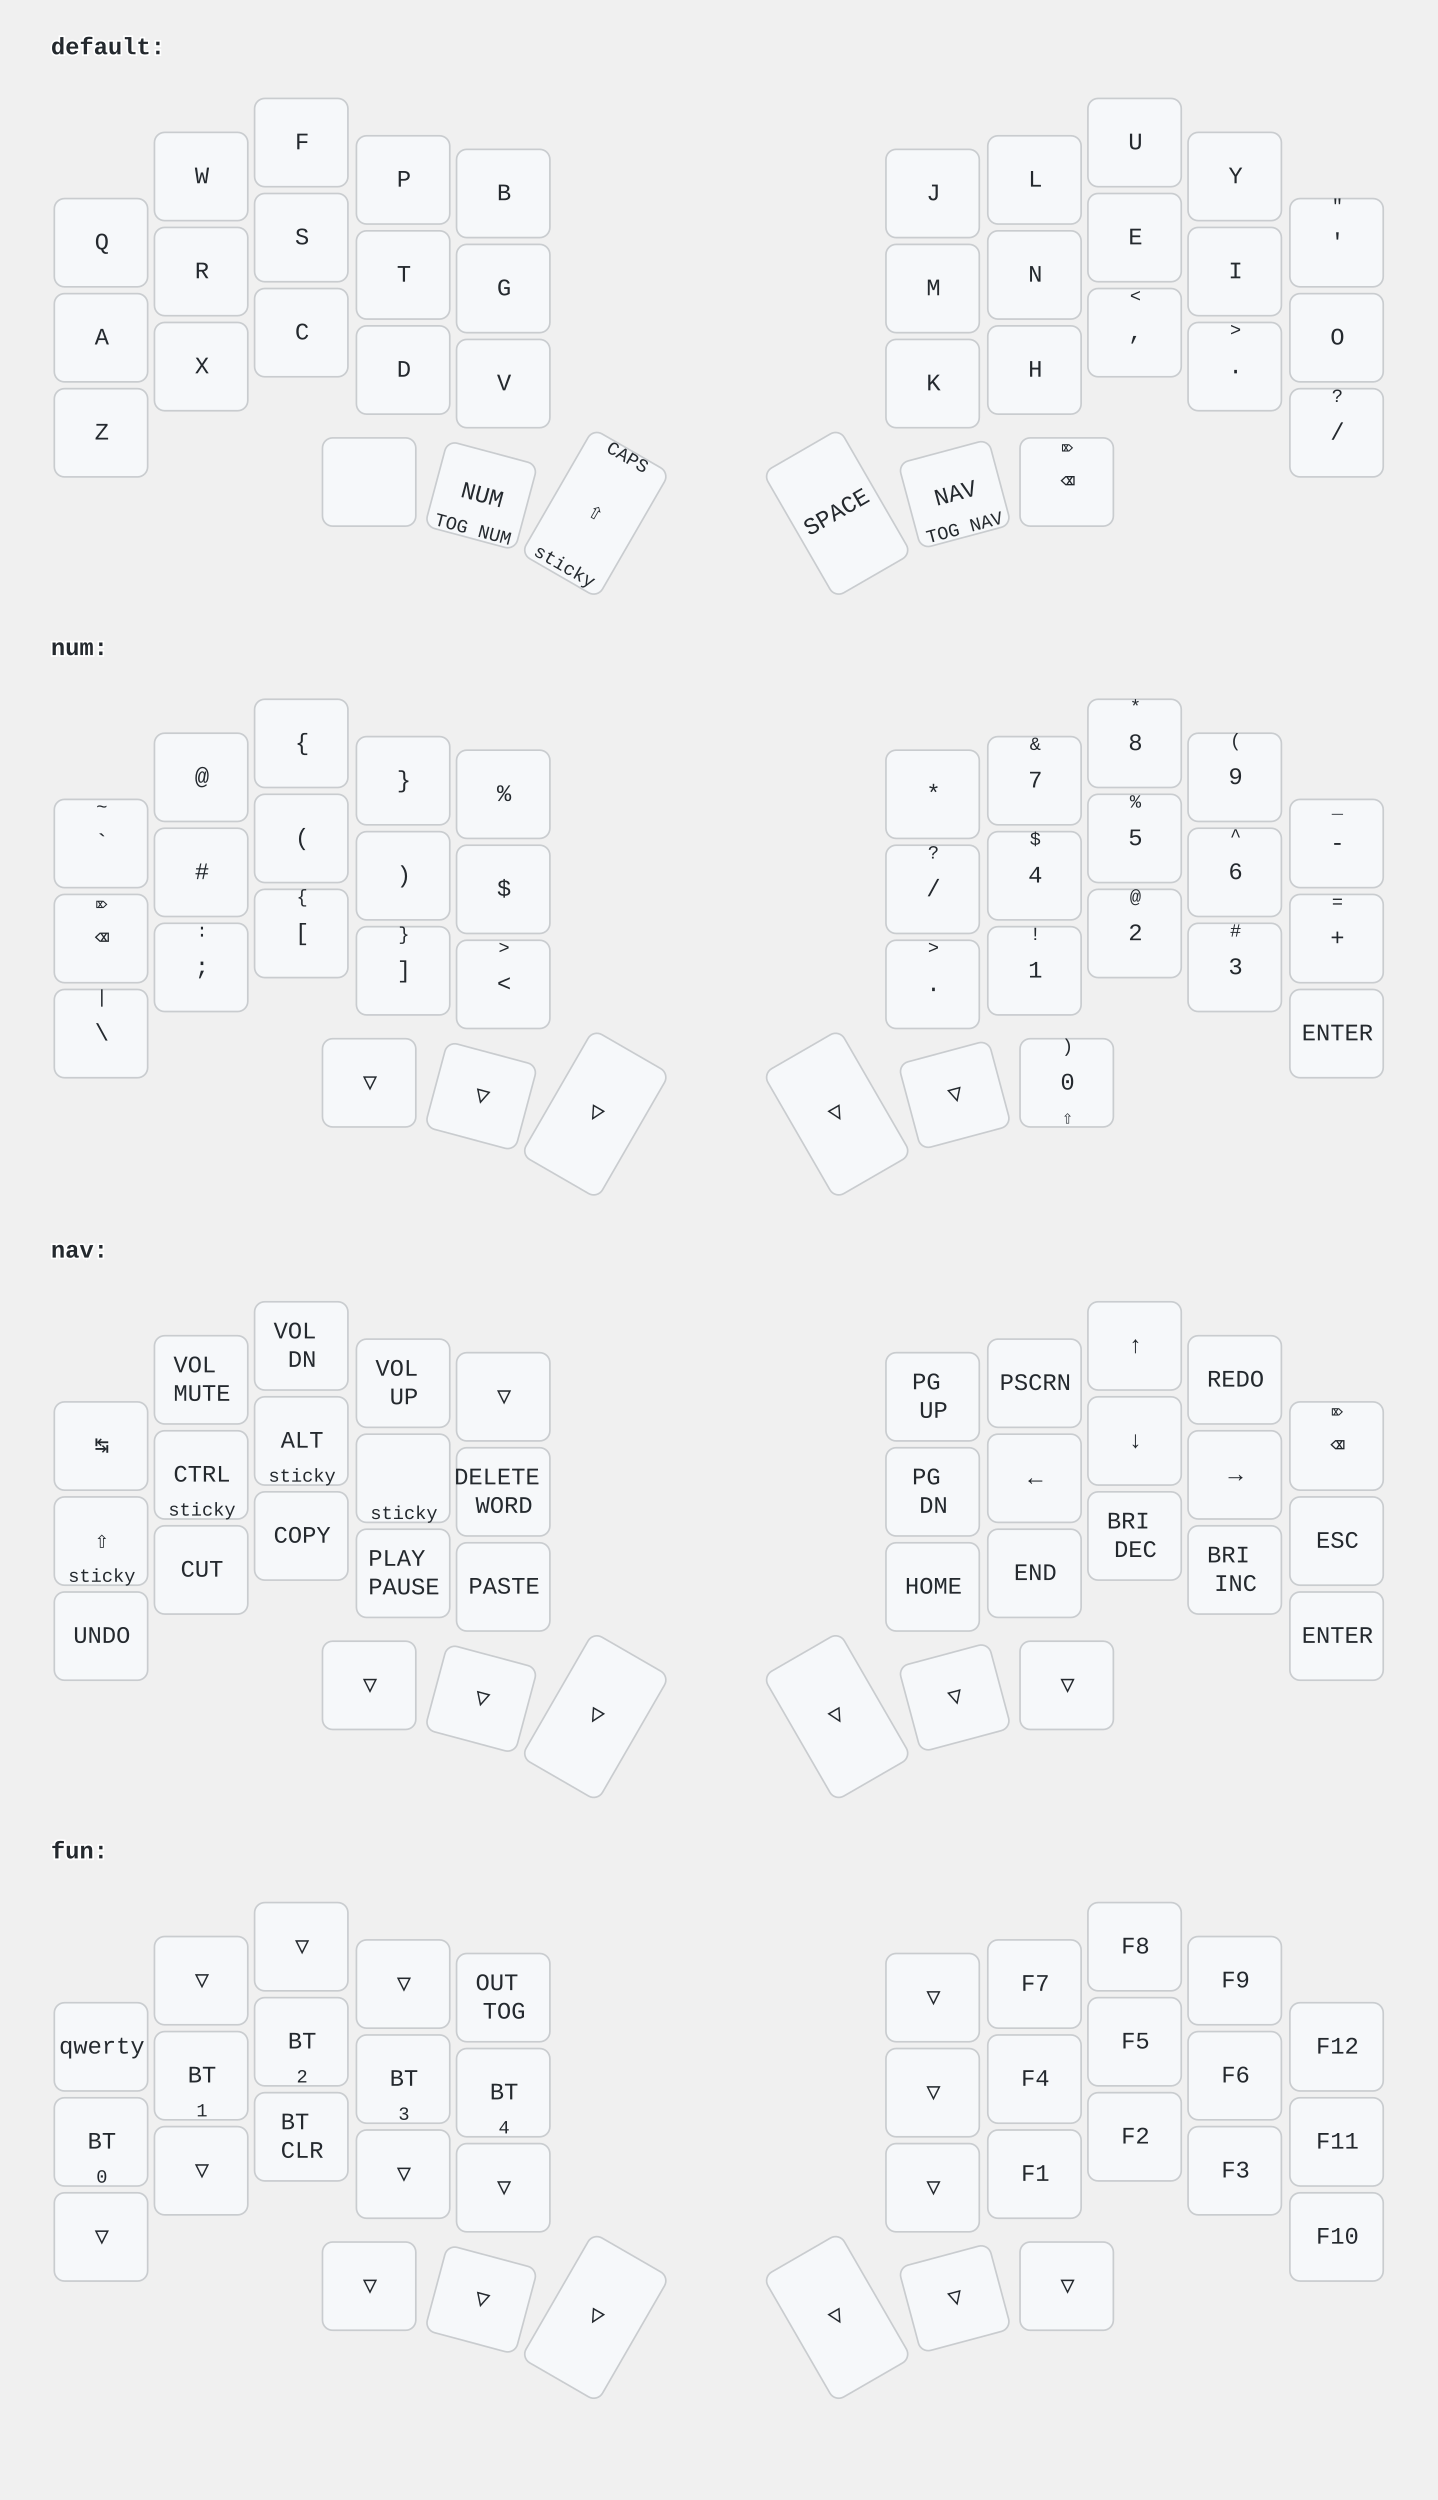
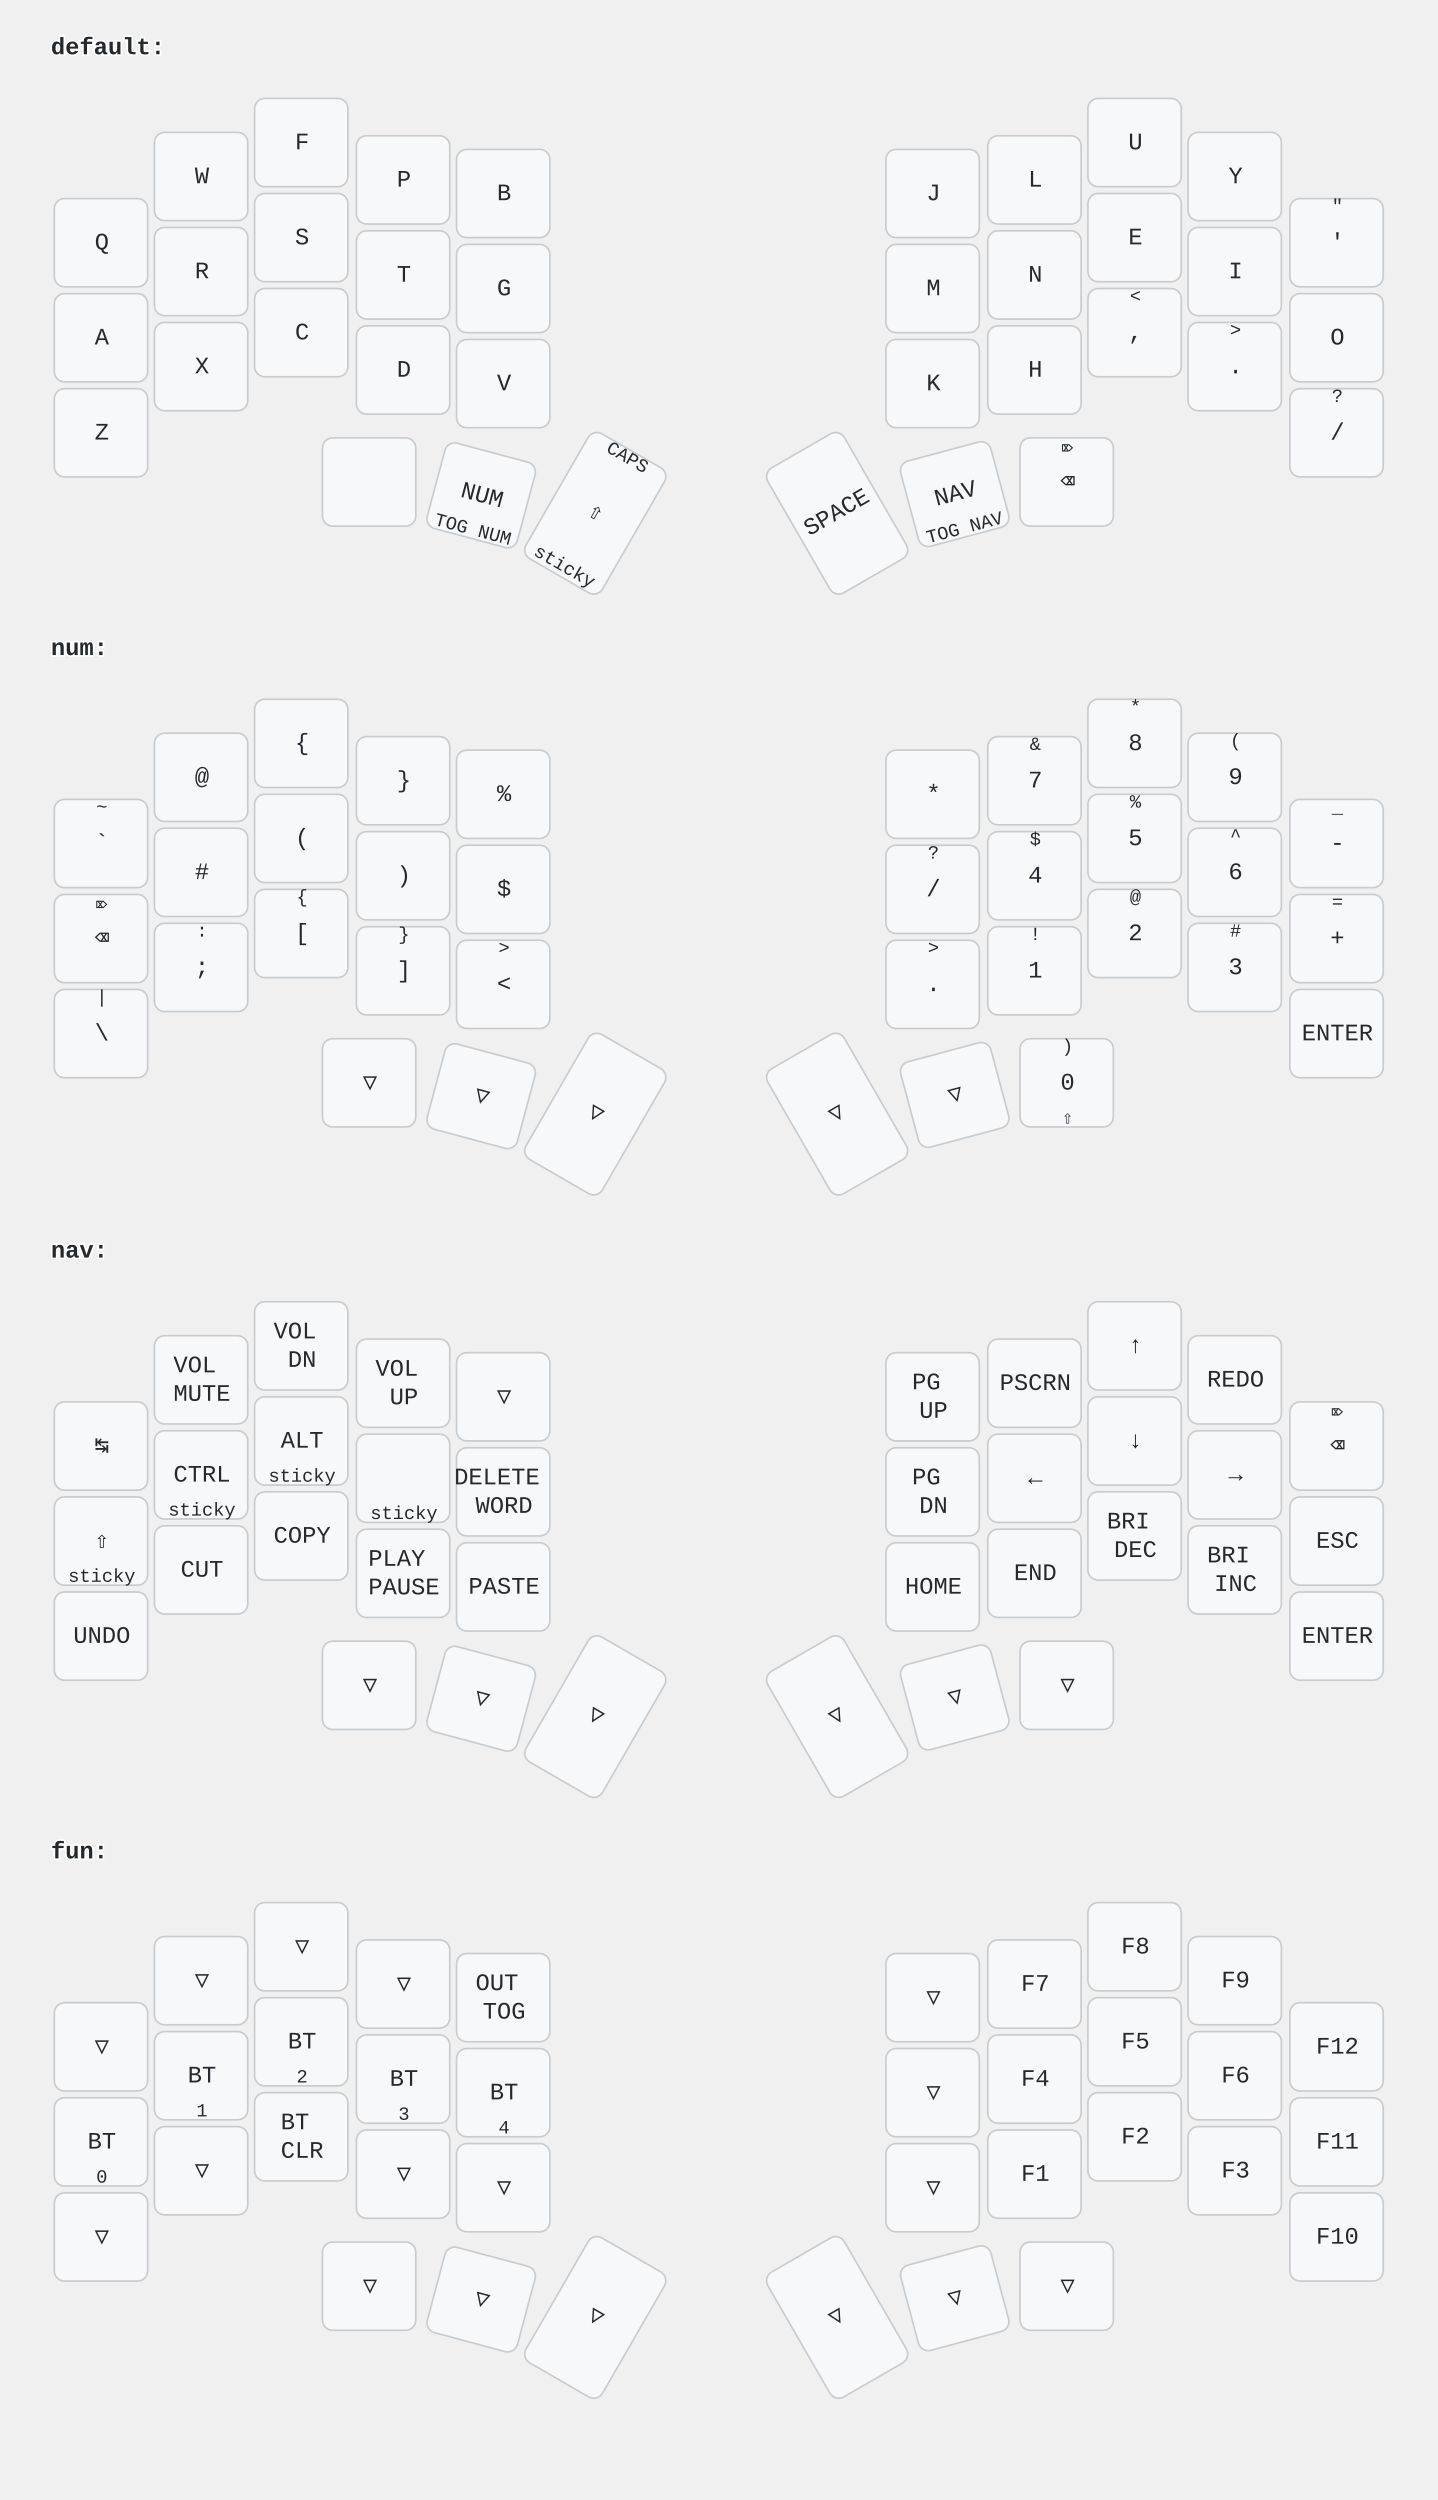
<svg xmlns="http://www.w3.org/2000/svg" xmlns:xlink="http://www.w3.org/1999/xlink" width="847" height="1473" viewBox="0 0 847 1473" class="keymap">
  <defs>/* start glyphs */
<svg id="mdil:menu">
      <svg id="mdil-menu" viewBox="0 0 24 24">
        <path d="M3,8V7H20V8H3M20,12V13H3V12H20M3,17H20V18H3V17Z" />
      </svg>
    </svg>
  </defs>/* end glyphs */
<style>/* font and background color specifications */
svg {
    font-family: SFMono-Regular,Consolas,Liberation Mono,Menlo,monospace;
    font-size: 14px;
    font-kerning: normal;
    text-rendering: optimizeLegibility;
    fill: #24292e;
}

/* default key styling */
rect {
    fill: #f6f8fa;
    stroke: #c9cccf;
    stroke-width: 1;
}

/* color accent for combo boxes */
rect.combo {
    fill: #cdf;
}

/* color accent for held keys */
rect.held, rect.combo.held {
    fill: #fdd;
}

/* color accent for ghost (optional) keys */
rect.ghost, rect.combo.ghost {
    fill: #ddd;
}

text {
    text-anchor: middle;
    dominant-baseline: middle;
}

/* styling for layer labels */
text.label {
    font-weight: bold;
    text-anchor: start;
    stroke: white;
    stroke-width: 2;
    paint-order: stroke;
}

/* styling for combo tap, and key hold/shifted label text */
text.combo, text.hold, text.shifted {
    font-size: 11px;
}

text.hold {
    text-anchor: middle;
    dominant-baseline: auto;
}

text.shifted {
    text-anchor: middle;
    dominant-baseline: hanging;
}

/* styling for hold/shifted label text in combo box */
text.combo.hold, text.combo.shifted {
    font-size: 8px;
}

/* styling for combo dendrons */
path {
    stroke-width: 1;
    stroke: gray;
    fill: none;
}
</style>
  <g transform="translate(30, 0)" class="layer-default">
    <text x="0" y="28" class="label">default:</text>
    <g transform="translate(0, 56)">
      <g transform="translate(30, 87)" class="key keypos-0">
        <rect rx="6" ry="6" x="-28" y="-26" width="55" height="52" class="key" />
        <text x="0" y="0" class="key tap">Q</text>
      </g>
      <g transform="translate(89, 48)" class="key keypos-1">
        <rect rx="6" ry="6" x="-28" y="-26" width="55" height="52" class="key" />
        <text x="0" y="0" class="key tap">W</text>
      </g>
      <g transform="translate(148, 28)" class="key keypos-2">
        <rect rx="6" ry="6" x="-28" y="-26" width="55" height="52" class="key" />
        <text x="0" y="0" class="key tap">F</text>
      </g>
      <g transform="translate(208, 50)" class="key keypos-3">
        <rect rx="6" ry="6" x="-28" y="-26" width="55" height="52" class="key" />
        <text x="0" y="0" class="key tap">P</text>
      </g>
      <g transform="translate(267, 58)" class="key keypos-4">
        <rect rx="6" ry="6" x="-28" y="-26" width="55" height="52" class="key" />
        <text x="0" y="0" class="key tap">B</text>
      </g>
      <g transform="translate(520, 58)" class="key keypos-5">
        <rect rx="6" ry="6" x="-28" y="-26" width="55" height="52" class="key" />
        <text x="0" y="0" class="key tap">J</text>
      </g>
      <g transform="translate(580, 50)" class="key keypos-6">
        <rect rx="6" ry="6" x="-28" y="-26" width="55" height="52" class="key" />
        <text x="0" y="0" class="key tap">L</text>
      </g>
      <g transform="translate(639, 28)" class="key keypos-7">
        <rect rx="6" ry="6" x="-28" y="-26" width="55" height="52" class="key" />
        <text x="0" y="0" class="key tap">U</text>
      </g>
      <g transform="translate(698, 48)" class="key keypos-8">
        <rect rx="6" ry="6" x="-28" y="-26" width="55" height="52" class="key" />
        <text x="0" y="0" class="key tap">Y</text>
      </g>
      <g transform="translate(758, 87)" class="key keypos-9">
        <rect rx="6" ry="6" x="-28" y="-26" width="55" height="52" class="key" />
        <text x="0" y="0" class="key tap">'</text>
        <text x="0" y="-24" class="key shifted">"</text>
      </g>
      <g transform="translate(30, 143)" class="key keypos-10">
        <rect rx="6" ry="6" x="-28" y="-26" width="55" height="52" class="key" />
        <text x="0" y="0" class="key tap">A</text>
      </g>
      <g transform="translate(89, 104)" class="key keypos-11">
        <rect rx="6" ry="6" x="-28" y="-26" width="55" height="52" class="key" />
        <text x="0" y="0" class="key tap">R</text>
      </g>
      <g transform="translate(148, 84)" class="key keypos-12">
        <rect rx="6" ry="6" x="-28" y="-26" width="55" height="52" class="key" />
        <text x="0" y="0" class="key tap">S</text>
      </g>
      <g transform="translate(208, 106)" class="key keypos-13">
        <rect rx="6" ry="6" x="-28" y="-26" width="55" height="52" class="key" />
        <text x="0" y="0" class="key tap">T</text>
      </g>
      <g transform="translate(267, 114)" class="key keypos-14">
        <rect rx="6" ry="6" x="-28" y="-26" width="55" height="52" class="key" />
        <text x="0" y="0" class="key tap">G</text>
      </g>
      <g transform="translate(520, 114)" class="key keypos-15">
        <rect rx="6" ry="6" x="-28" y="-26" width="55" height="52" class="key" />
        <text x="0" y="0" class="key tap">M</text>
      </g>
      <g transform="translate(580, 106)" class="key keypos-16">
        <rect rx="6" ry="6" x="-28" y="-26" width="55" height="52" class="key" />
        <text x="0" y="0" class="key tap">N</text>
      </g>
      <g transform="translate(639, 84)" class="key keypos-17">
        <rect rx="6" ry="6" x="-28" y="-26" width="55" height="52" class="key" />
        <text x="0" y="0" class="key tap">E</text>
      </g>
      <g transform="translate(698, 104)" class="key keypos-18">
        <rect rx="6" ry="6" x="-28" y="-26" width="55" height="52" class="key" />
        <text x="0" y="0" class="key tap">I</text>
      </g>
      <g transform="translate(758, 143)" class="key keypos-19">
        <rect rx="6" ry="6" x="-28" y="-26" width="55" height="52" class="key" />
        <text x="0" y="0" class="key tap">O</text>
      </g>
      <g transform="translate(30, 199)" class="key keypos-20">
        <rect rx="6" ry="6" x="-28" y="-26" width="55" height="52" class="key" />
        <text x="0" y="0" class="key tap">Z</text>
      </g>
      <g transform="translate(89, 160)" class="key keypos-21">
        <rect rx="6" ry="6" x="-28" y="-26" width="55" height="52" class="key" />
        <text x="0" y="0" class="key tap">X</text>
      </g>
      <g transform="translate(148, 140)" class="key keypos-22">
        <rect rx="6" ry="6" x="-28" y="-26" width="55" height="52" class="key" />
        <text x="0" y="0" class="key tap">C</text>
      </g>
      <g transform="translate(208, 162)" class="key keypos-23">
        <rect rx="6" ry="6" x="-28" y="-26" width="55" height="52" class="key" />
        <text x="0" y="0" class="key tap">D</text>
      </g>
      <g transform="translate(267, 170)" class="key keypos-24">
        <rect rx="6" ry="6" x="-28" y="-26" width="55" height="52" class="key" />
        <text x="0" y="0" class="key tap">V</text>
      </g>
      <g transform="translate(520, 170)" class="key keypos-25">
        <rect rx="6" ry="6" x="-28" y="-26" width="55" height="52" class="key" />
        <text x="0" y="0" class="key tap">K</text>
      </g>
      <g transform="translate(580, 162)" class="key keypos-26">
        <rect rx="6" ry="6" x="-28" y="-26" width="55" height="52" class="key" />
        <text x="0" y="0" class="key tap">H</text>
      </g>
      <g transform="translate(639, 140)" class="key keypos-27">
        <rect rx="6" ry="6" x="-28" y="-26" width="55" height="52" class="key" />
        <text x="0" y="0" class="key tap">,</text>
        <text x="0" y="-24" class="key shifted">&lt;</text>
      </g>
      <g transform="translate(698, 160)" class="key keypos-28">
        <rect rx="6" ry="6" x="-28" y="-26" width="55" height="52" class="key" />
        <text x="0" y="0" class="key tap">.</text>
        <text x="0" y="-24" class="key shifted">&gt;</text>
      </g>
      <g transform="translate(758, 199)" class="key keypos-29">
        <rect rx="6" ry="6" x="-28" y="-26" width="55" height="52" class="key" />
        <text x="0" y="0" class="key tap">/</text>
        <text x="0" y="-24" class="key shifted">?</text>
      </g>
      <g transform="translate(188, 228)" class="key keypos-30">
        <rect rx="6" ry="6" x="-28" y="-26" width="55" height="52" class="key" />
        <use href="#mdil:menu" xlink:href="#mdil:menu" x="-7" y="-7" height="14" width="14.0" class="key tap glyph mdil:menu" />
      </g>
      <g transform="translate(254, 236) rotate(15.0)" class="key keypos-31">
        <rect rx="6" ry="6" x="-28" y="-26" width="55" height="52" class="key" />
        <text x="0" y="0" class="key tap">NUM</text>
        <text x="0" y="24" class="key hold">TOG NUM</text>
      </g>
      <g transform="translate(321, 246) rotate(30.0)" class="key keypos-32">
        <rect rx="6" ry="6" x="-26" y="-42" width="52" height="85" class="key" />
        <text x="0" y="0" class="key tap">⇧</text>
        <text x="0" y="40" class="key hold">sticky</text>
        <text x="0" y="-40" class="key shifted">CAPS</text>
      </g>
      <g transform="translate(463, 246) rotate(-30.0)" class="key keypos-33">
        <rect rx="6" ry="6" x="-26" y="-42" width="52" height="85" class="key" />
        <text x="0" y="0" class="key tap">SPACE</text>
      </g>
      <g transform="translate(533, 235) rotate(-15.0)" class="key keypos-34">
        <rect rx="6" ry="6" x="-28" y="-26" width="55" height="52" class="key" />
        <text x="0" y="0" class="key tap">NAV</text>
        <text x="0" y="24" class="key hold">TOG NAV</text>
      </g>
      <g transform="translate(599, 228)" class="key keypos-35">
        <rect rx="6" ry="6" x="-28" y="-26" width="55" height="52" class="key" />
        <text x="0" y="0" class="key tap">⌫</text>
        <text x="0" y="-24" class="key shifted">⌦</text>
      </g>
    </g>
  </g>
  <g transform="translate(30, 354)" class="layer-num">
    <text x="0" y="28" class="label">num:</text>
    <g transform="translate(0, 56)">
      <g transform="translate(30, 87)" class="key keypos-0">
        <rect rx="6" ry="6" x="-28" y="-26" width="55" height="52" class="key" />
        <text x="0" y="0" class="key tap">`</text>
        <text x="0" y="-24" class="key shifted">~</text>
      </g>
      <g transform="translate(89, 48)" class="key keypos-1">
        <rect rx="6" ry="6" x="-28" y="-26" width="55" height="52" class="key" />
        <text x="0" y="0" class="key tap">@</text>
      </g>
      <g transform="translate(148, 28)" class="key keypos-2">
        <rect rx="6" ry="6" x="-28" y="-26" width="55" height="52" class="key" />
        <text x="0" y="0" class="key tap">{</text>
      </g>
      <g transform="translate(208, 50)" class="key keypos-3">
        <rect rx="6" ry="6" x="-28" y="-26" width="55" height="52" class="key" />
        <text x="0" y="0" class="key tap">}</text>
      </g>
      <g transform="translate(267, 58)" class="key keypos-4">
        <rect rx="6" ry="6" x="-28" y="-26" width="55" height="52" class="key" />
        <text x="0" y="0" class="key tap">%</text>
      </g>
      <g transform="translate(520, 58)" class="key keypos-5">
        <rect rx="6" ry="6" x="-28" y="-26" width="55" height="52" class="key" />
        <text x="0" y="0" class="key tap">*</text>
      </g>
      <g transform="translate(580, 50)" class="key keypos-6">
        <rect rx="6" ry="6" x="-28" y="-26" width="55" height="52" class="key" />
        <text x="0" y="0" class="key tap">7</text>
        <text x="0" y="-24" class="key shifted">&amp;</text>
      </g>
      <g transform="translate(639, 28)" class="key keypos-7">
        <rect rx="6" ry="6" x="-28" y="-26" width="55" height="52" class="key" />
        <text x="0" y="0" class="key tap">8</text>
        <text x="0" y="-24" class="key shifted">*</text>
      </g>
      <g transform="translate(698, 48)" class="key keypos-8">
        <rect rx="6" ry="6" x="-28" y="-26" width="55" height="52" class="key" />
        <text x="0" y="0" class="key tap">9</text>
        <text x="0" y="-24" class="key shifted">(</text>
      </g>
      <g transform="translate(758, 87)" class="key keypos-9">
        <rect rx="6" ry="6" x="-28" y="-26" width="55" height="52" class="key" />
        <text x="0" y="0" class="key tap">-</text>
        <text x="0" y="-24" class="key shifted">_</text>
      </g>
      <g transform="translate(30, 143)" class="key keypos-10">
        <rect rx="6" ry="6" x="-28" y="-26" width="55" height="52" class="key" />
        <text x="0" y="0" class="key tap">⌫</text>
        <text x="0" y="-24" class="key shifted">⌦</text>
      </g>
      <g transform="translate(89, 104)" class="key keypos-11">
        <rect rx="6" ry="6" x="-28" y="-26" width="55" height="52" class="key" />
        <text x="0" y="0" class="key tap">#</text>
      </g>
      <g transform="translate(148, 84)" class="key keypos-12">
        <rect rx="6" ry="6" x="-28" y="-26" width="55" height="52" class="key" />
        <text x="0" y="0" class="key tap">(</text>
      </g>
      <g transform="translate(208, 106)" class="key keypos-13">
        <rect rx="6" ry="6" x="-28" y="-26" width="55" height="52" class="key" />
        <text x="0" y="0" class="key tap">)</text>
      </g>
      <g transform="translate(267, 114)" class="key keypos-14">
        <rect rx="6" ry="6" x="-28" y="-26" width="55" height="52" class="key" />
        <text x="0" y="0" class="key tap">$</text>
      </g>
      <g transform="translate(520, 114)" class="key keypos-15">
        <rect rx="6" ry="6" x="-28" y="-26" width="55" height="52" class="key" />
        <text x="0" y="0" class="key tap">/</text>
        <text x="0" y="-24" class="key shifted">?</text>
      </g>
      <g transform="translate(580, 106)" class="key keypos-16">
        <rect rx="6" ry="6" x="-28" y="-26" width="55" height="52" class="key" />
        <text x="0" y="0" class="key tap">4</text>
        <text x="0" y="-24" class="key shifted">$</text>
      </g>
      <g transform="translate(639, 84)" class="key keypos-17">
        <rect rx="6" ry="6" x="-28" y="-26" width="55" height="52" class="key" />
        <text x="0" y="0" class="key tap">5</text>
        <text x="0" y="-24" class="key shifted">%</text>
      </g>
      <g transform="translate(698, 104)" class="key keypos-18">
        <rect rx="6" ry="6" x="-28" y="-26" width="55" height="52" class="key" />
        <text x="0" y="0" class="key tap">6</text>
        <text x="0" y="-24" class="key shifted">^</text>
      </g>
      <g transform="translate(758, 143)" class="key keypos-19">
        <rect rx="6" ry="6" x="-28" y="-26" width="55" height="52" class="key" />
        <text x="0" y="0" class="key tap">+</text>
        <text x="0" y="-24" class="key shifted">=</text>
      </g>
      <g transform="translate(30, 199)" class="key keypos-20">
        <rect rx="6" ry="6" x="-28" y="-26" width="55" height="52" class="key" />
        <text x="0" y="0" class="key tap">\</text>
        <text x="0" y="-24" class="key shifted">|</text>
      </g>
      <g transform="translate(89, 160)" class="key keypos-21">
        <rect rx="6" ry="6" x="-28" y="-26" width="55" height="52" class="key" />
        <text x="0" y="0" class="key tap">;</text>
        <text x="0" y="-24" class="key shifted">:</text>
      </g>
      <g transform="translate(148, 140)" class="key keypos-22">
        <rect rx="6" ry="6" x="-28" y="-26" width="55" height="52" class="key" />
        <text x="0" y="0" class="key tap">[</text>
        <text x="0" y="-24" class="key shifted">{</text>
      </g>
      <g transform="translate(208, 162)" class="key keypos-23">
        <rect rx="6" ry="6" x="-28" y="-26" width="55" height="52" class="key" />
        <text x="0" y="0" class="key tap">]</text>
        <text x="0" y="-24" class="key shifted">}</text>
      </g>
      <g transform="translate(267, 170)" class="key keypos-24">
        <rect rx="6" ry="6" x="-28" y="-26" width="55" height="52" class="key" />
        <text x="0" y="0" class="key tap">&lt;</text>
        <text x="0" y="-24" class="key shifted">&gt;</text>
      </g>
      <g transform="translate(520, 170)" class="key keypos-25">
        <rect rx="6" ry="6" x="-28" y="-26" width="55" height="52" class="key" />
        <text x="0" y="0" class="key tap">.</text>
        <text x="0" y="-24" class="key shifted">&gt;</text>
      </g>
      <g transform="translate(580, 162)" class="key keypos-26">
        <rect rx="6" ry="6" x="-28" y="-26" width="55" height="52" class="key" />
        <text x="0" y="0" class="key tap">1</text>
        <text x="0" y="-24" class="key shifted">!</text>
      </g>
      <g transform="translate(639, 140)" class="key keypos-27">
        <rect rx="6" ry="6" x="-28" y="-26" width="55" height="52" class="key" />
        <text x="0" y="0" class="key tap">2</text>
        <text x="0" y="-24" class="key shifted">@</text>
      </g>
      <g transform="translate(698, 160)" class="key keypos-28">
        <rect rx="6" ry="6" x="-28" y="-26" width="55" height="52" class="key" />
        <text x="0" y="0" class="key tap">3</text>
        <text x="0" y="-24" class="key shifted">#</text>
      </g>
      <g transform="translate(758, 199)" class="key keypos-29">
        <rect rx="6" ry="6" x="-28" y="-26" width="55" height="52" class="key" />
        <text x="0" y="0" class="key tap">ENTER</text>
      </g>
      <g transform="translate(188, 228)" class="key trans keypos-30">
        <rect rx="6" ry="6" x="-28" y="-26" width="55" height="52" class="key trans" />
        <text x="0" y="0" class="key trans tap">▽</text>
      </g>
      <g transform="translate(254, 236) rotate(15.0)" class="key trans keypos-31">
        <rect rx="6" ry="6" x="-28" y="-26" width="55" height="52" class="key trans" />
        <text x="0" y="0" class="key trans tap">▽</text>
      </g>
      <g transform="translate(321, 246) rotate(30.0)" class="key trans keypos-32">
        <rect rx="6" ry="6" x="-26" y="-42" width="52" height="85" class="key trans" />
        <text x="0" y="0" class="key trans tap">▽</text>
      </g>
      <g transform="translate(463, 246) rotate(-30.0)" class="key trans keypos-33">
        <rect rx="6" ry="6" x="-26" y="-42" width="52" height="85" class="key trans" />
        <text x="0" y="0" class="key trans tap">▽</text>
      </g>
      <g transform="translate(533, 235) rotate(-15.0)" class="key trans keypos-34">
        <rect rx="6" ry="6" x="-28" y="-26" width="55" height="52" class="key trans" />
        <text x="0" y="0" class="key trans tap">▽</text>
      </g>
      <g transform="translate(599, 228)" class="key keypos-35">
        <rect rx="6" ry="6" x="-28" y="-26" width="55" height="52" class="key" />
        <text x="0" y="0" class="key tap">0</text>
        <text x="0" y="24" class="key hold">⇧</text>
        <text x="0" y="-24" class="key shifted">)</text>
      </g>
    </g>
  </g>
  <g transform="translate(30, 709)" class="layer-nav">
    <text x="0" y="28" class="label">nav:</text>
    <g transform="translate(0, 56)">
      <g transform="translate(30, 87)" class="key keypos-0">
        <rect rx="6" ry="6" x="-28" y="-26" width="55" height="52" class="key" />
        <text x="0" y="0" class="key tap">↹</text>
      </g>
      <g transform="translate(89, 48)" class="key keypos-1">
        <rect rx="6" ry="6" x="-28" y="-26" width="55" height="52" class="key" />
        <text x="0" y="0" class="key tap">
          <tspan x="0" dy="-0.6em">VOL</tspan>
          <tspan x="0" dy="1.2em">MUTE</tspan>
        </text>
      </g>
      <g transform="translate(148, 28)" class="key keypos-2">
        <rect rx="6" ry="6" x="-28" y="-26" width="55" height="52" class="key" />
        <text x="0" y="0" class="key tap">
          <tspan x="0" dy="-0.6em">VOL</tspan>
          <tspan x="0" dy="1.2em">DN</tspan>
        </text>
      </g>
      <g transform="translate(208, 50)" class="key keypos-3">
        <rect rx="6" ry="6" x="-28" y="-26" width="55" height="52" class="key" />
        <text x="0" y="0" class="key tap">
          <tspan x="0" dy="-0.6em">VOL</tspan>
          <tspan x="0" dy="1.2em">UP</tspan>
        </text>
      </g>
      <g transform="translate(267, 58)" class="key trans keypos-4">
        <rect rx="6" ry="6" x="-28" y="-26" width="55" height="52" class="key trans" />
        <text x="0" y="0" class="key trans tap">▽</text>
      </g>
      <g transform="translate(520, 58)" class="key keypos-5">
        <rect rx="6" ry="6" x="-28" y="-26" width="55" height="52" class="key" />
        <text x="0" y="0" class="key tap">
          <tspan x="0" dy="-0.6em">PG</tspan>
          <tspan x="0" dy="1.2em">UP</tspan>
        </text>
      </g>
      <g transform="translate(580, 50)" class="key keypos-6">
        <rect rx="6" ry="6" x="-28" y="-26" width="55" height="52" class="key" />
        <text x="0" y="0" class="key tap">PSCRN</text>
      </g>
      <g transform="translate(639, 28)" class="key keypos-7">
        <rect rx="6" ry="6" x="-28" y="-26" width="55" height="52" class="key" />
        <text x="0" y="0" class="key tap">↑</text>
      </g>
      <g transform="translate(698, 48)" class="key keypos-8">
        <rect rx="6" ry="6" x="-28" y="-26" width="55" height="52" class="key" />
        <text x="0" y="0" class="key tap">REDO</text>
      </g>
      <g transform="translate(758, 87)" class="key keypos-9">
        <rect rx="6" ry="6" x="-28" y="-26" width="55" height="52" class="key" />
        <text x="0" y="0" class="key tap">⌫</text>
        <text x="0" y="-24" class="key shifted">⌦</text>
      </g>
      <g transform="translate(30, 143)" class="key keypos-10">
        <rect rx="6" ry="6" x="-28" y="-26" width="55" height="52" class="key" />
        <text x="0" y="0" class="key tap">⇧</text>
        <text x="0" y="24" class="key hold">sticky</text>
      </g>
      <g transform="translate(89, 104)" class="key keypos-11">
        <rect rx="6" ry="6" x="-28" y="-26" width="55" height="52" class="key" />
        <text x="0" y="0" class="key tap">CTRL</text>
        <text x="0" y="24" class="key hold">sticky</text>
      </g>
      <g transform="translate(148, 84)" class="key keypos-12">
        <rect rx="6" ry="6" x="-28" y="-26" width="55" height="52" class="key" />
        <text x="0" y="0" class="key tap">ALT</text>
        <text x="0" y="24" class="key hold">sticky</text>
      </g>
      <g transform="translate(208, 106)" class="key keypos-13">
        <rect rx="6" ry="6" x="-28" y="-26" width="55" height="52" class="key" />
        <use href="#mdil:menu" xlink:href="#mdil:menu" x="-7" y="-7" height="14" width="14.0" class="key tap glyph mdil:menu" />
        <text x="0" y="24" class="key hold">sticky</text>
      </g>
      <g transform="translate(267, 114)" class="key keypos-14">
        <rect rx="6" ry="6" x="-28" y="-26" width="55" height="52" class="key" />
        <text x="0" y="0" class="key tap">
          <tspan x="0" dy="-0.6em">DELETE</tspan>
          <tspan x="0" dy="1.2em">WORD</tspan>
        </text>
      </g>
      <g transform="translate(520, 114)" class="key keypos-15">
        <rect rx="6" ry="6" x="-28" y="-26" width="55" height="52" class="key" />
        <text x="0" y="0" class="key tap">
          <tspan x="0" dy="-0.6em">PG</tspan>
          <tspan x="0" dy="1.2em">DN</tspan>
        </text>
      </g>
      <g transform="translate(580, 106)" class="key keypos-16">
        <rect rx="6" ry="6" x="-28" y="-26" width="55" height="52" class="key" />
        <text x="0" y="0" class="key tap">←</text>
      </g>
      <g transform="translate(639, 84)" class="key keypos-17">
        <rect rx="6" ry="6" x="-28" y="-26" width="55" height="52" class="key" />
        <text x="0" y="0" class="key tap">↓</text>
      </g>
      <g transform="translate(698, 104)" class="key keypos-18">
        <rect rx="6" ry="6" x="-28" y="-26" width="55" height="52" class="key" />
        <text x="0" y="0" class="key tap">→</text>
      </g>
      <g transform="translate(758, 143)" class="key keypos-19">
        <rect rx="6" ry="6" x="-28" y="-26" width="55" height="52" class="key" />
        <text x="0" y="0" class="key tap">ESC</text>
      </g>
      <g transform="translate(30, 199)" class="key keypos-20">
        <rect rx="6" ry="6" x="-28" y="-26" width="55" height="52" class="key" />
        <text x="0" y="0" class="key tap">UNDO</text>
      </g>
      <g transform="translate(89, 160)" class="key keypos-21">
        <rect rx="6" ry="6" x="-28" y="-26" width="55" height="52" class="key" />
        <text x="0" y="0" class="key tap">CUT</text>
      </g>
      <g transform="translate(148, 140)" class="key keypos-22">
        <rect rx="6" ry="6" x="-28" y="-26" width="55" height="52" class="key" />
        <text x="0" y="0" class="key tap">COPY</text>
      </g>
      <g transform="translate(208, 162)" class="key keypos-23">
        <rect rx="6" ry="6" x="-28" y="-26" width="55" height="52" class="key" />
        <text x="0" y="0" class="key tap">
          <tspan x="0" dy="-0.6em">PLAY</tspan>
          <tspan x="0" dy="1.2em">PAUSE</tspan>
        </text>
      </g>
      <g transform="translate(267, 170)" class="key keypos-24">
        <rect rx="6" ry="6" x="-28" y="-26" width="55" height="52" class="key" />
        <text x="0" y="0" class="key tap">PASTE</text>
      </g>
      <g transform="translate(520, 170)" class="key keypos-25">
        <rect rx="6" ry="6" x="-28" y="-26" width="55" height="52" class="key" />
        <text x="0" y="0" class="key tap">HOME</text>
      </g>
      <g transform="translate(580, 162)" class="key keypos-26">
        <rect rx="6" ry="6" x="-28" y="-26" width="55" height="52" class="key" />
        <text x="0" y="0" class="key tap">END</text>
      </g>
      <g transform="translate(639, 140)" class="key keypos-27">
        <rect rx="6" ry="6" x="-28" y="-26" width="55" height="52" class="key" />
        <text x="0" y="0" class="key tap">
          <tspan x="0" dy="-0.6em">BRI</tspan>
          <tspan x="0" dy="1.2em">DEC</tspan>
        </text>
      </g>
      <g transform="translate(698, 160)" class="key keypos-28">
        <rect rx="6" ry="6" x="-28" y="-26" width="55" height="52" class="key" />
        <text x="0" y="0" class="key tap">
          <tspan x="0" dy="-0.6em">BRI</tspan>
          <tspan x="0" dy="1.2em">INC</tspan>
        </text>
      </g>
      <g transform="translate(758, 199)" class="key keypos-29">
        <rect rx="6" ry="6" x="-28" y="-26" width="55" height="52" class="key" />
        <text x="0" y="0" class="key tap">ENTER</text>
      </g>
      <g transform="translate(188, 228)" class="key trans keypos-30">
        <rect rx="6" ry="6" x="-28" y="-26" width="55" height="52" class="key trans" />
        <text x="0" y="0" class="key trans tap">▽</text>
      </g>
      <g transform="translate(254, 236) rotate(15.0)" class="key trans keypos-31">
        <rect rx="6" ry="6" x="-28" y="-26" width="55" height="52" class="key trans" />
        <text x="0" y="0" class="key trans tap">▽</text>
      </g>
      <g transform="translate(321, 246) rotate(30.0)" class="key trans keypos-32">
        <rect rx="6" ry="6" x="-26" y="-42" width="52" height="85" class="key trans" />
        <text x="0" y="0" class="key trans tap">▽</text>
      </g>
      <g transform="translate(463, 246) rotate(-30.0)" class="key trans keypos-33">
        <rect rx="6" ry="6" x="-26" y="-42" width="52" height="85" class="key trans" />
        <text x="0" y="0" class="key trans tap">▽</text>
      </g>
      <g transform="translate(533, 235) rotate(-15.0)" class="key trans keypos-34">
        <rect rx="6" ry="6" x="-28" y="-26" width="55" height="52" class="key trans" />
        <text x="0" y="0" class="key trans tap">▽</text>
      </g>
      <g transform="translate(599, 228)" class="key trans keypos-35">
        <rect rx="6" ry="6" x="-28" y="-26" width="55" height="52" class="key trans" />
        <text x="0" y="0" class="key trans tap">▽</text>
      </g>
    </g>
  </g>
  <g transform="translate(30, 1063)" class="layer-fun">
    <text x="0" y="28" class="label">fun:</text>
    <g transform="translate(0, 56)">
-       <g transform="translate(30, 87)" class="key keypos-0">
-         <rect rx="6" ry="6" x="-28" y="-26" width="55" height="52" class="key" />
-         <text x="0" y="0" class="key tap">qwerty</text>
+       <g transform="translate(30, 87)" class="key trans keypos-0">
+         <rect rx="6" ry="6" x="-28" y="-26" width="55" height="52" class="key trans" />
+         <text x="0" y="0" class="key trans tap">▽</text>
      </g>
      <g transform="translate(89, 48)" class="key trans keypos-1">
        <rect rx="6" ry="6" x="-28" y="-26" width="55" height="52" class="key trans" />
        <text x="0" y="0" class="key trans tap">▽</text>
      </g>
      <g transform="translate(148, 28)" class="key trans keypos-2">
        <rect rx="6" ry="6" x="-28" y="-26" width="55" height="52" class="key trans" />
        <text x="0" y="0" class="key trans tap">▽</text>
      </g>
      <g transform="translate(208, 50)" class="key trans keypos-3">
        <rect rx="6" ry="6" x="-28" y="-26" width="55" height="52" class="key trans" />
        <text x="0" y="0" class="key trans tap">▽</text>
      </g>
      <g transform="translate(267, 58)" class="key keypos-4">
        <rect rx="6" ry="6" x="-28" y="-26" width="55" height="52" class="key" />
        <text x="0" y="0" class="key tap">
          <tspan x="0" dy="-0.6em">OUT</tspan>
          <tspan x="0" dy="1.2em">TOG</tspan>
        </text>
      </g>
      <g transform="translate(520, 58)" class="key trans keypos-5">
        <rect rx="6" ry="6" x="-28" y="-26" width="55" height="52" class="key trans" />
        <text x="0" y="0" class="key trans tap">▽</text>
      </g>
      <g transform="translate(580, 50)" class="key keypos-6">
        <rect rx="6" ry="6" x="-28" y="-26" width="55" height="52" class="key" />
        <text x="0" y="0" class="key tap">F7</text>
      </g>
      <g transform="translate(639, 28)" class="key keypos-7">
        <rect rx="6" ry="6" x="-28" y="-26" width="55" height="52" class="key" />
        <text x="0" y="0" class="key tap">F8</text>
      </g>
      <g transform="translate(698, 48)" class="key keypos-8">
        <rect rx="6" ry="6" x="-28" y="-26" width="55" height="52" class="key" />
        <text x="0" y="0" class="key tap">F9</text>
      </g>
      <g transform="translate(758, 87)" class="key keypos-9">
        <rect rx="6" ry="6" x="-28" y="-26" width="55" height="52" class="key" />
        <text x="0" y="0" class="key tap">F12</text>
      </g>
      <g transform="translate(30, 143)" class="key keypos-10">
        <rect rx="6" ry="6" x="-28" y="-26" width="55" height="52" class="key" />
        <text x="0" y="0" class="key tap">BT</text>
        <text x="0" y="24" class="key hold">0</text>
      </g>
      <g transform="translate(89, 104)" class="key keypos-11">
        <rect rx="6" ry="6" x="-28" y="-26" width="55" height="52" class="key" />
        <text x="0" y="0" class="key tap">BT</text>
        <text x="0" y="24" class="key hold">1</text>
      </g>
      <g transform="translate(148, 84)" class="key keypos-12">
        <rect rx="6" ry="6" x="-28" y="-26" width="55" height="52" class="key" />
        <text x="0" y="0" class="key tap">BT</text>
        <text x="0" y="24" class="key hold">2</text>
      </g>
      <g transform="translate(208, 106)" class="key keypos-13">
        <rect rx="6" ry="6" x="-28" y="-26" width="55" height="52" class="key" />
        <text x="0" y="0" class="key tap">BT</text>
        <text x="0" y="24" class="key hold">3</text>
      </g>
      <g transform="translate(267, 114)" class="key keypos-14">
        <rect rx="6" ry="6" x="-28" y="-26" width="55" height="52" class="key" />
        <text x="0" y="0" class="key tap">BT</text>
        <text x="0" y="24" class="key hold">4</text>
      </g>
      <g transform="translate(520, 114)" class="key trans keypos-15">
        <rect rx="6" ry="6" x="-28" y="-26" width="55" height="52" class="key trans" />
        <text x="0" y="0" class="key trans tap">▽</text>
      </g>
      <g transform="translate(580, 106)" class="key keypos-16">
        <rect rx="6" ry="6" x="-28" y="-26" width="55" height="52" class="key" />
        <text x="0" y="0" class="key tap">F4</text>
      </g>
      <g transform="translate(639, 84)" class="key keypos-17">
        <rect rx="6" ry="6" x="-28" y="-26" width="55" height="52" class="key" />
        <text x="0" y="0" class="key tap">F5</text>
      </g>
      <g transform="translate(698, 104)" class="key keypos-18">
        <rect rx="6" ry="6" x="-28" y="-26" width="55" height="52" class="key" />
        <text x="0" y="0" class="key tap">F6</text>
      </g>
      <g transform="translate(758, 143)" class="key keypos-19">
        <rect rx="6" ry="6" x="-28" y="-26" width="55" height="52" class="key" />
        <text x="0" y="0" class="key tap">F11</text>
      </g>
      <g transform="translate(30, 199)" class="key trans keypos-20">
        <rect rx="6" ry="6" x="-28" y="-26" width="55" height="52" class="key trans" />
        <text x="0" y="0" class="key trans tap">▽</text>
      </g>
      <g transform="translate(89, 160)" class="key trans keypos-21">
        <rect rx="6" ry="6" x="-28" y="-26" width="55" height="52" class="key trans" />
        <text x="0" y="0" class="key trans tap">▽</text>
      </g>
      <g transform="translate(148, 140)" class="key keypos-22">
        <rect rx="6" ry="6" x="-28" y="-26" width="55" height="52" class="key" />
        <text x="0" y="0" class="key tap">
          <tspan x="0" dy="-0.6em">BT</tspan>
          <tspan x="0" dy="1.2em">CLR</tspan>
        </text>
      </g>
      <g transform="translate(208, 162)" class="key trans keypos-23">
        <rect rx="6" ry="6" x="-28" y="-26" width="55" height="52" class="key trans" />
        <text x="0" y="0" class="key trans tap">▽</text>
      </g>
      <g transform="translate(267, 170)" class="key trans keypos-24">
        <rect rx="6" ry="6" x="-28" y="-26" width="55" height="52" class="key trans" />
        <text x="0" y="0" class="key trans tap">▽</text>
      </g>
      <g transform="translate(520, 170)" class="key trans keypos-25">
        <rect rx="6" ry="6" x="-28" y="-26" width="55" height="52" class="key trans" />
        <text x="0" y="0" class="key trans tap">▽</text>
      </g>
      <g transform="translate(580, 162)" class="key keypos-26">
        <rect rx="6" ry="6" x="-28" y="-26" width="55" height="52" class="key" />
        <text x="0" y="0" class="key tap">F1</text>
      </g>
      <g transform="translate(639, 140)" class="key keypos-27">
        <rect rx="6" ry="6" x="-28" y="-26" width="55" height="52" class="key" />
        <text x="0" y="0" class="key tap">F2</text>
      </g>
      <g transform="translate(698, 160)" class="key keypos-28">
        <rect rx="6" ry="6" x="-28" y="-26" width="55" height="52" class="key" />
        <text x="0" y="0" class="key tap">F3</text>
      </g>
      <g transform="translate(758, 199)" class="key keypos-29">
        <rect rx="6" ry="6" x="-28" y="-26" width="55" height="52" class="key" />
        <text x="0" y="0" class="key tap">F10</text>
      </g>
      <g transform="translate(188, 228)" class="key trans keypos-30">
        <rect rx="6" ry="6" x="-28" y="-26" width="55" height="52" class="key trans" />
        <text x="0" y="0" class="key trans tap">▽</text>
      </g>
      <g transform="translate(254, 236) rotate(15.0)" class="key trans keypos-31">
        <rect rx="6" ry="6" x="-28" y="-26" width="55" height="52" class="key trans" />
        <text x="0" y="0" class="key trans tap">▽</text>
      </g>
      <g transform="translate(321, 246) rotate(30.0)" class="key trans keypos-32">
        <rect rx="6" ry="6" x="-26" y="-42" width="52" height="85" class="key trans" />
        <text x="0" y="0" class="key trans tap">▽</text>
      </g>
      <g transform="translate(463, 246) rotate(-30.0)" class="key trans keypos-33">
        <rect rx="6" ry="6" x="-26" y="-42" width="52" height="85" class="key trans" />
        <text x="0" y="0" class="key trans tap">▽</text>
      </g>
      <g transform="translate(533, 235) rotate(-15.0)" class="key trans keypos-34">
        <rect rx="6" ry="6" x="-28" y="-26" width="55" height="52" class="key trans" />
        <text x="0" y="0" class="key trans tap">▽</text>
      </g>
      <g transform="translate(599, 228)" class="key trans keypos-35">
        <rect rx="6" ry="6" x="-28" y="-26" width="55" height="52" class="key trans" />
        <text x="0" y="0" class="key trans tap">▽</text>
      </g>
    </g>
  </g>
</svg>
